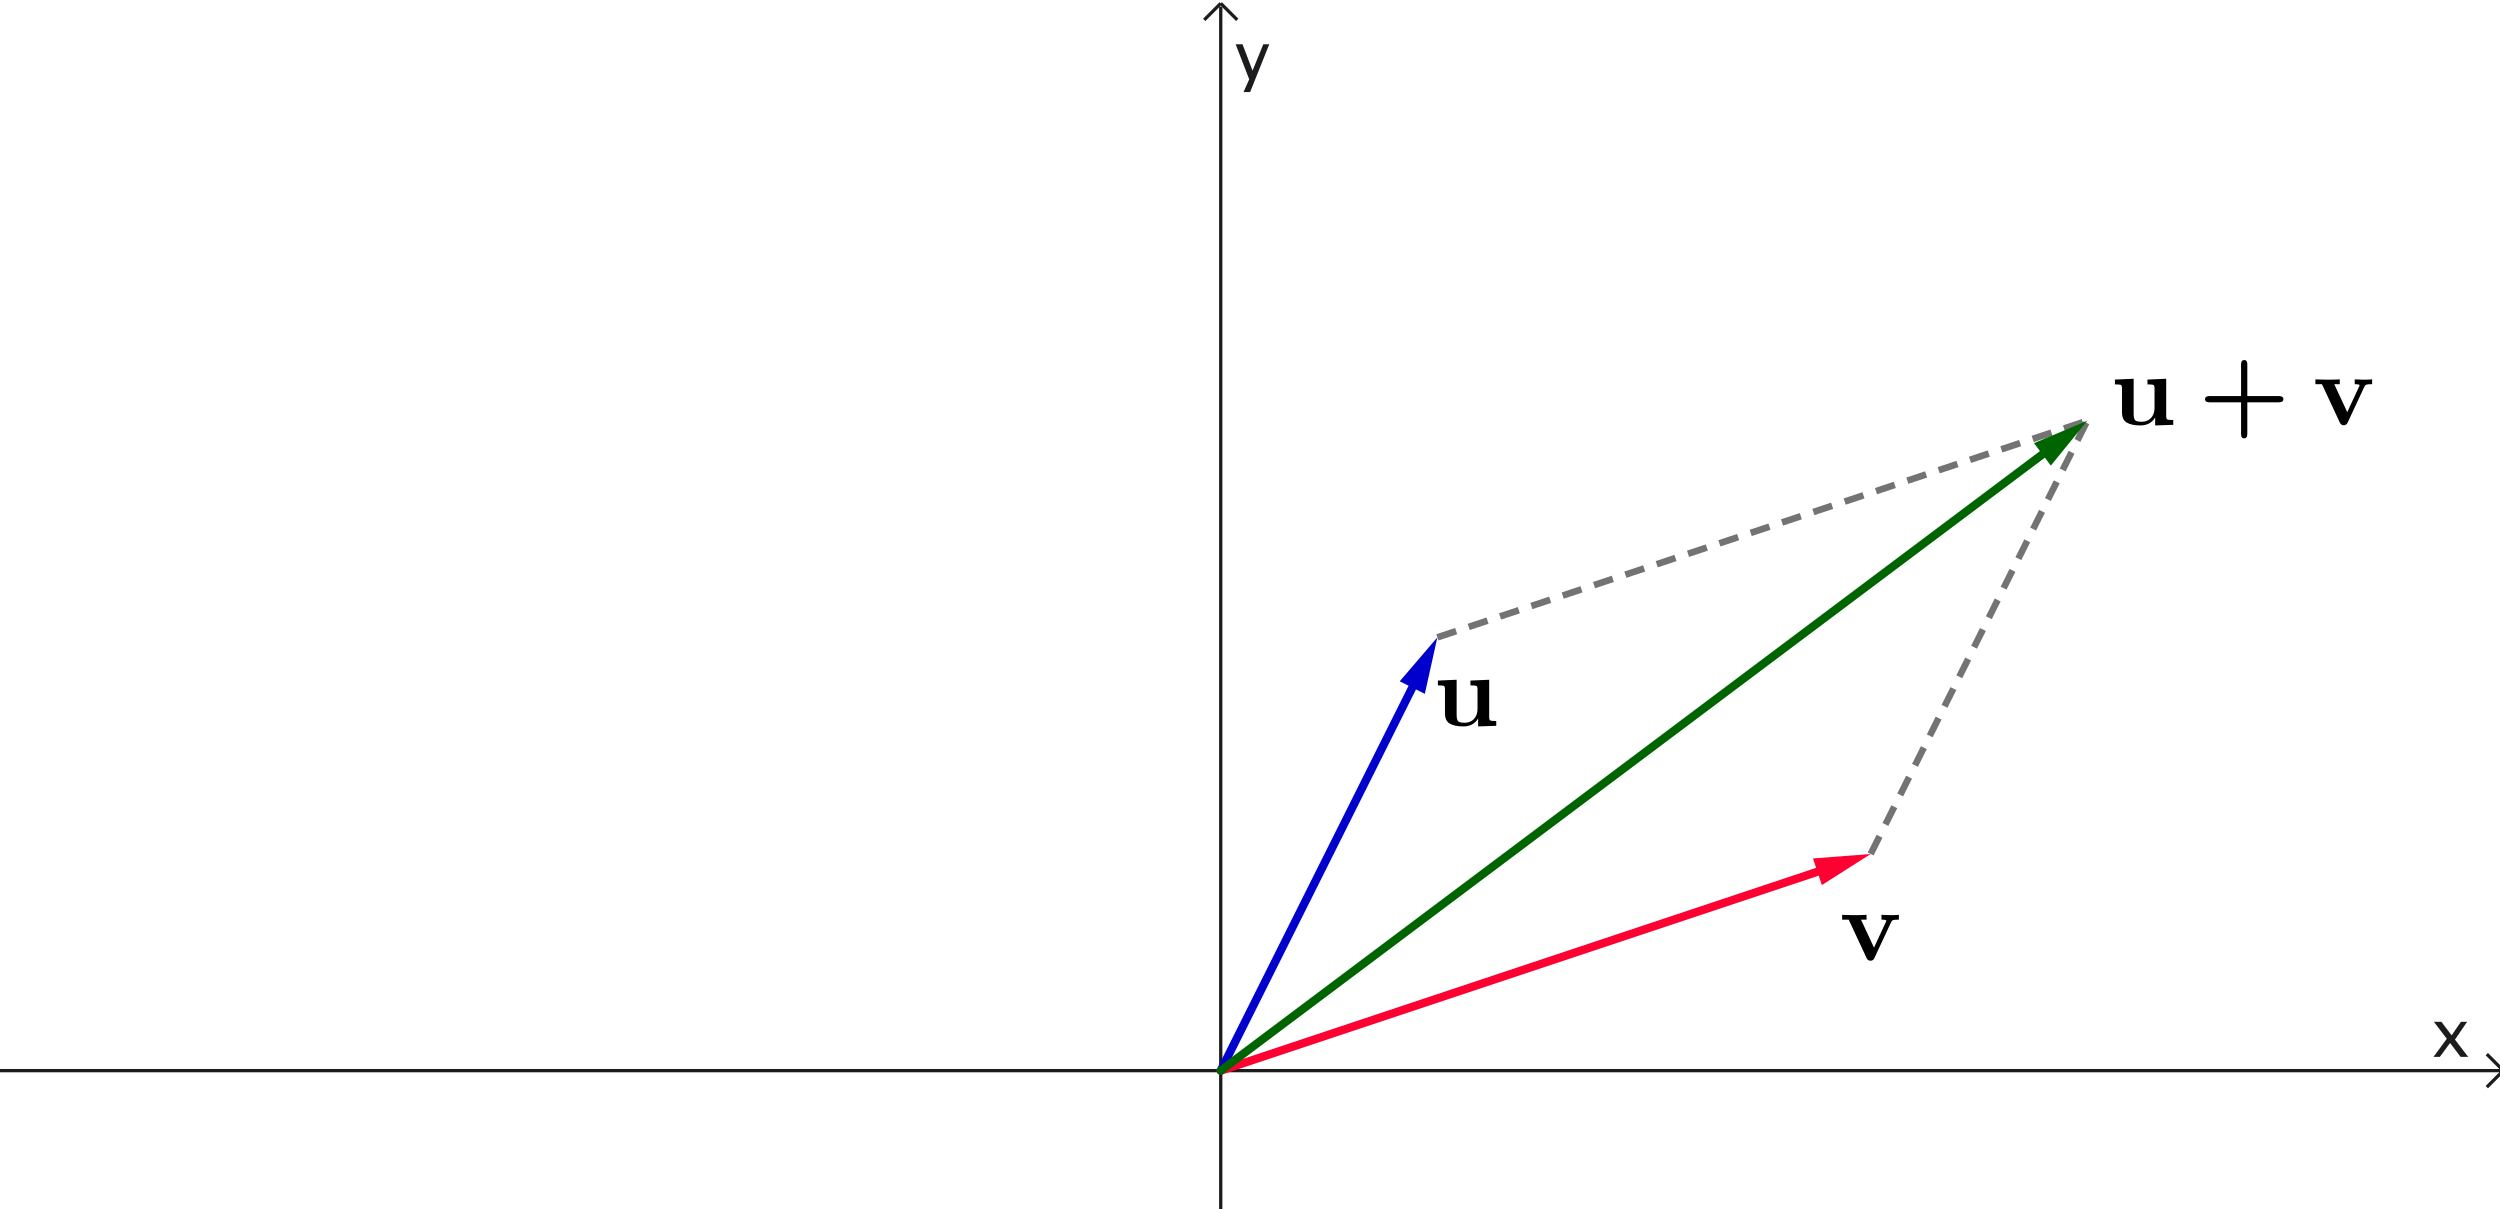
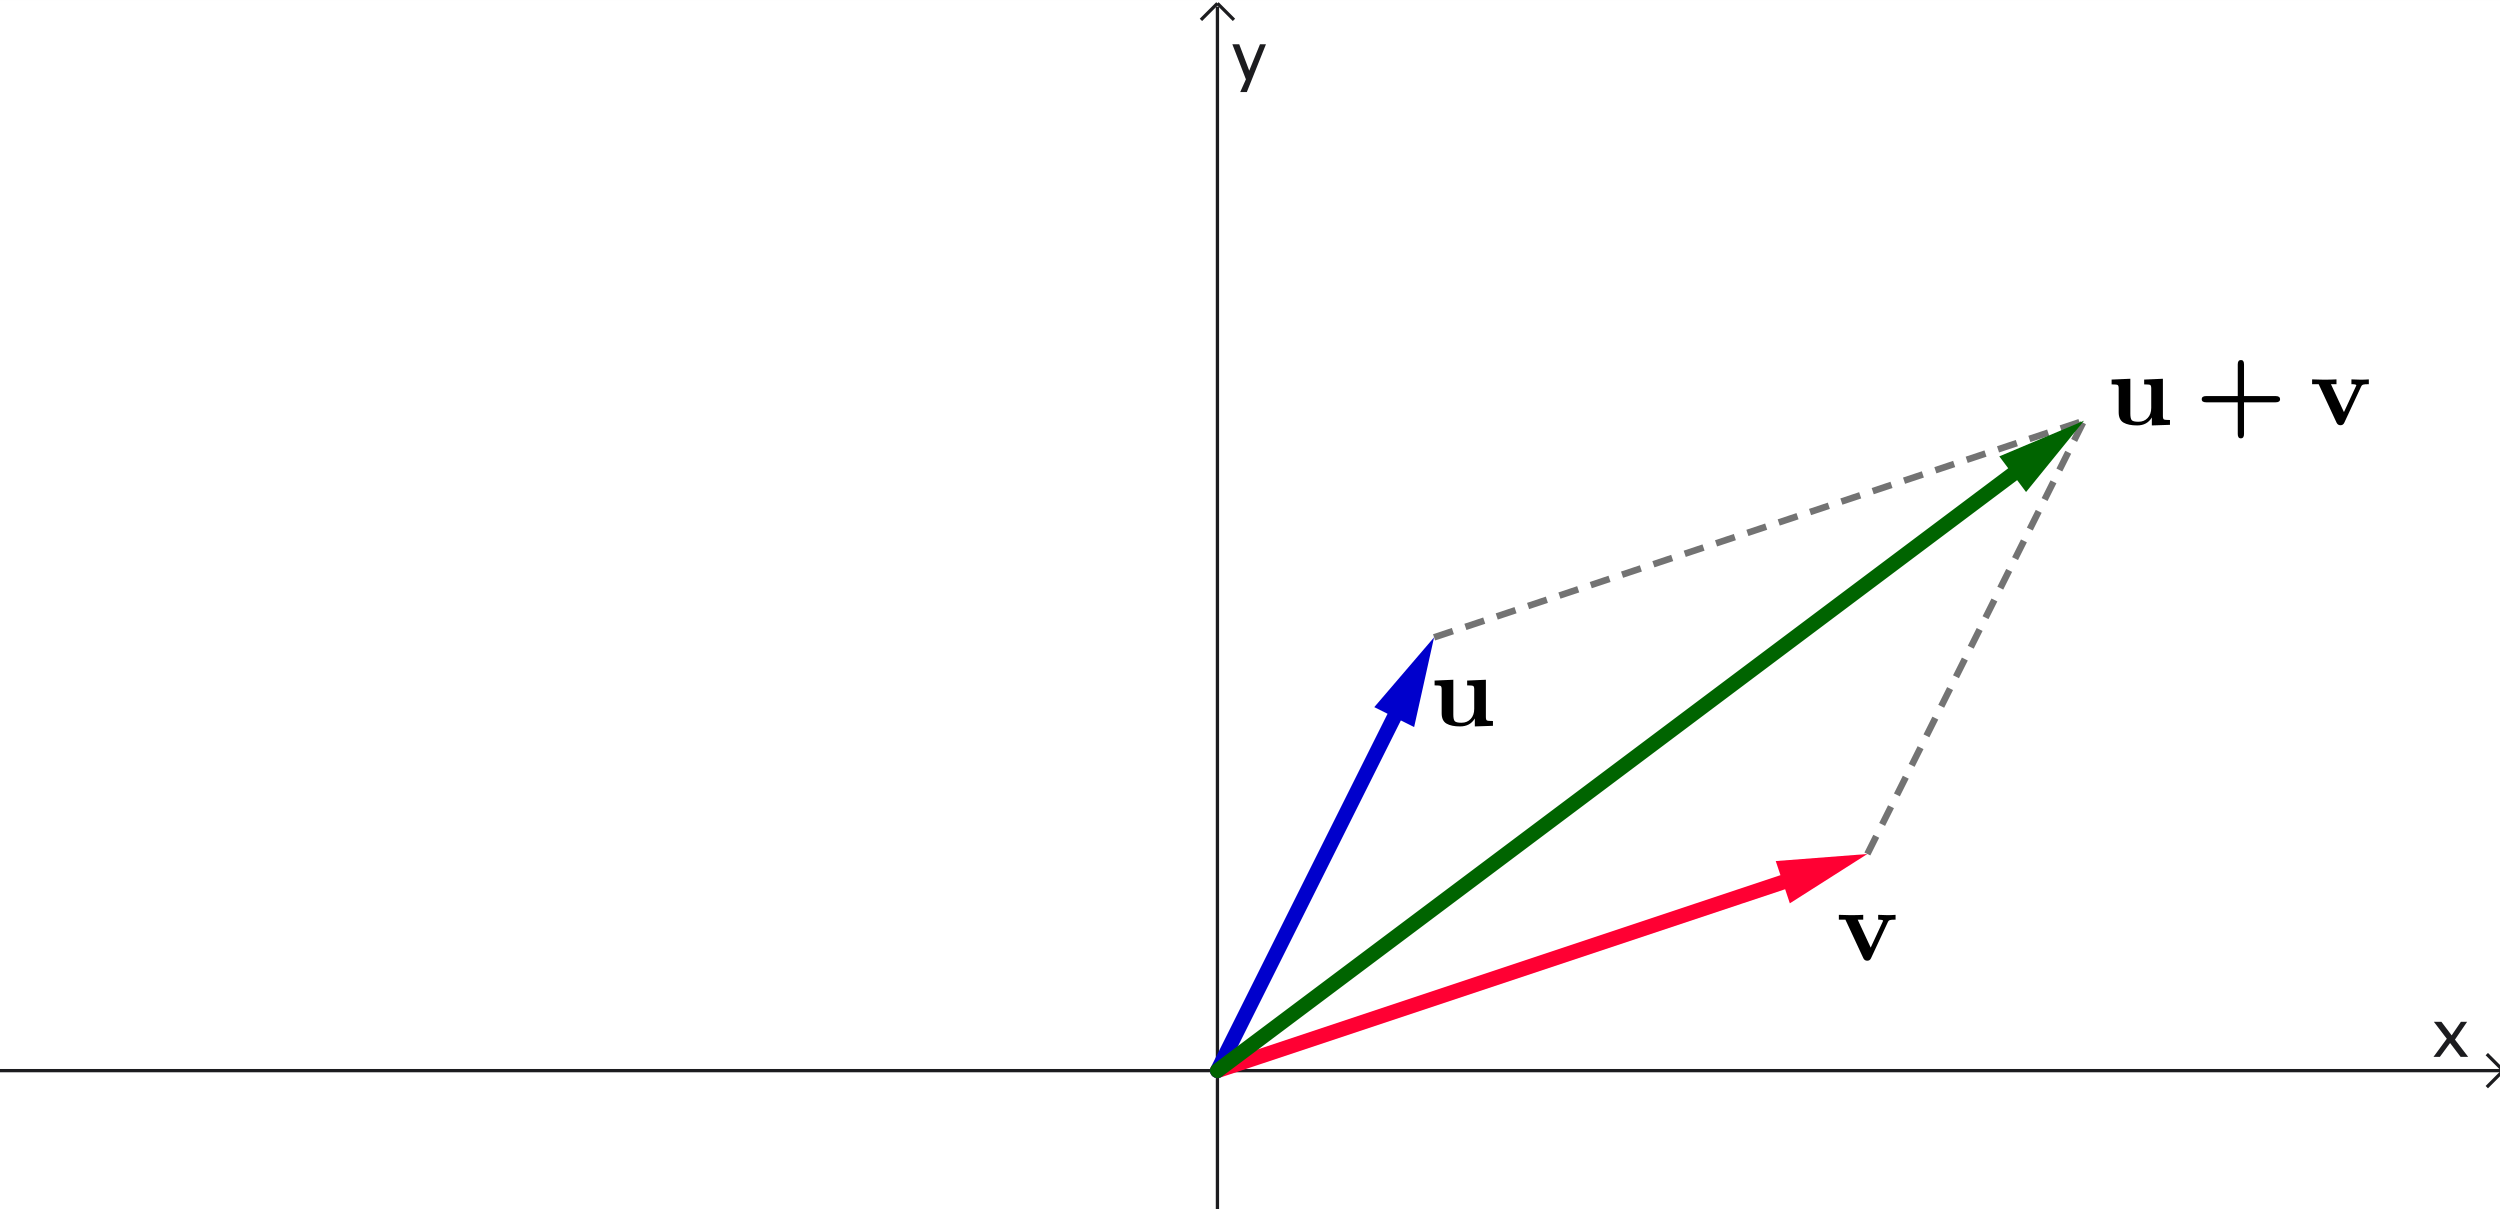
<svg xmlns="http://www.w3.org/2000/svg" version="1.1" baseProfile="full" width="23.14cm" height="11.189cm" viewBox="0 0 757 366">
  <g stroke-dashoffset="0" stroke-linejoin="miter" stroke-dasharray="none" stroke-width="1" stroke-linecap="square" stroke-miterlimit="10.000">
-     <clipPath id="clip1ea1dd25-c3f2-4909-ba41-c0f10a8d9002">
+     <clipPath id="clipa5f5d450-0ca7-4709-98d1-9cf0dc524fcf">
      <path d="M 0 0 L 0 367.00 L 759.00 367.00 L 759.00 0 z" />
    </clipPath>
    <g clip-path="url(#clip1)">
      <g fill="#ffffff" fill-rule="nonzero" fill-opacity="1" stroke="none">
        <path d="M 0 0 L 759.00 0 L 759.00 367.00 L 0 367.00 L 0 0 z" />
      </g>
    </g>
-     <clipPath id="clipf378810e-2418-4ce0-9fa5-7773719e8cb7">
+     <clipPath id="clipe2b58c34-74c8-4ce2-9365-b6eab13f1776">
      <path d="M 0 0 L 0 367.00 L 759.00 367.00 L 759.00 0 z" />
    </clipPath>
    <g clip-path="url(#clip2)">
      <g stroke-opacity="1" fill="none" stroke="#1c1c1f" stroke-linecap="butt">
-         <path d="M 369.64 2 L 369.64 367.00" />
+         <path d="M 368.64 2 L 368.64 367.00" />
      </g>
    </g>
-     <clipPath id="clip77f4edcd-ede7-420f-a918-da8dab5785c7">
+     <clipPath id="clip5fd4e0cb-1d56-4faa-9eb6-c73e108e0ef7">
      <path d="M 0 0 L 0 367.00 L 759.00 367.00 L 759.00 0 z" />
    </clipPath>
    <g clip-path="url(#clip3)">
      <g stroke-opacity="1" fill="none" stroke="#1c1c1f" stroke-linecap="butt">
-         <path d="M 369.64 1 L 364.64 6" />
+         <path d="M 368.64 1 L 363.64 6" />
      </g>
    </g>
-     <clipPath id="clip6bd034b7-bee3-4872-a016-c9b75508b831">
+     <clipPath id="clip153e03cc-26ad-45b9-b4d8-6d0a6b9fb69f">
      <path d="M 0 0 L 0 367.00 L 759.00 367.00 L 759.00 0 z" />
    </clipPath>
    <g clip-path="url(#clip4)">
      <g stroke-opacity="1" fill="none" stroke="#1c1c1f" stroke-linecap="butt">
-         <path d="M 369.64 1 L 374.64 6" />
+         <path d="M 368.64 1 L 373.64 6" />
      </g>
    </g>
-     <clipPath id="clipf9ee8b93-b5d1-403f-98f8-11a8059d9077">
+     <clipPath id="clip2652cd22-38fa-4d77-a894-eb3f5077af80">
      <path d="M 0 0 L 0 367.00 L 759.00 367.00 L 759.00 0 z" />
    </clipPath>
    <g clip-path="url(#clip5)">
      <g fill="#1c1c1f" fill-rule="nonzero" fill-opacity="1" stroke="none">
        <path d="M 736.86 320.00 L 740.89 314.52 L 736.98 309.39 L 739.26 309.39 L 742.36 313.48 L 745.16 309.39 L 747.04 309.39 L 743.36 314.78 L 747.36 320.00 L 745.07 320.00 L 741.88 315.80 L 738.79 320.00 z" />
      </g>
    </g>
-     <clipPath id="clip11512ac0-8f17-4ebf-9519-53016f9d4546">
+     <clipPath id="clip1a10c76c-3746-4340-b4dd-6dcf8b5313ed">
      <path d="M 0 0 L 0 367.00 L 759.00 367.00 L 759.00 0 z" />
    </clipPath>
    <g clip-path="url(#clip6)">
      <g stroke-opacity="1" fill="none" stroke="#1c1c1f" stroke-linecap="butt">
        <path d="M 0 324.17 L 757.00 324.17" />
      </g>
    </g>
-     <clipPath id="clipa018c636-a0c5-48e7-97e2-94a5f5235125">
+     <clipPath id="clip2876b29a-3ea8-4529-80e3-866b32027ed0">
      <path d="M 0 0 L 0 367.00 L 759.00 367.00 L 759.00 0 z" />
    </clipPath>
    <g clip-path="url(#clip7)">
      <g stroke-opacity="1" fill="none" stroke="#1c1c1f" stroke-linecap="butt">
        <path d="M 758.00 324.17 L 753.00 319.17" />
      </g>
    </g>
-     <clipPath id="clip53cf7b47-26cb-47e9-ad11-9a9bb14a74c7">
+     <clipPath id="clipf08585ae-6b7b-4c14-a289-769837dee333">
      <path d="M 0 0 L 0 367.00 L 759.00 367.00 L 759.00 0 z" />
    </clipPath>
    <g clip-path="url(#clip8)">
      <g stroke-opacity="1" fill="none" stroke="#1c1c1f" stroke-linecap="butt">
        <path d="M 758.00 324.17 L 753.00 329.17" />
      </g>
    </g>
-     <clipPath id="clip8e4534f9-9ac8-41d5-8c94-34ab7808b1fc">
+     <clipPath id="clipbd2c2a2b-9430-48f9-b44b-fc906e2b5aff">
      <path d="M 0 0 L 0 367.00 L 759.00 367.00 L 759.00 0 z" />
    </clipPath>
    <g clip-path="url(#clip9)">
      <g fill="#1c1c1f" fill-rule="nonzero" fill-opacity="1" stroke="none">
-         <path d="M 376.54 27.857 L 378.26 24.000 L 374.16 13.395 L 376.24 13.395 L 379.27 21.383 L 382.52 13.395 L 384.33 13.395 L 378.54 27.857 z" />
+         <path d="M 375.54 27.857 L 377.26 24.000 L 373.16 13.395 L 375.24 13.395 L 378.27 21.383 L 381.52 13.395 L 383.33 13.395 L 377.54 27.857 z" />
      </g>
    </g>
    <g id="misc">
</g>
    <g id="layer0">
-       <clipPath id="clipc642a133-2ce3-43b4-96aa-83bf0f96f5a5">
+       <clipPath id="clip44e87d2d-9dd3-4b8c-9bd6-6c051b43c62e">
        <path d="M 0 0 L 0 367.00 L 759.00 367.00 L 759.00 0 z" />
      </clipPath>
      <g clip-path="url(#clip10)">
        <g fill="none" stroke="#000000" stroke-opacity="0.549" stroke-linejoin="round" stroke-dasharray="6,4" stroke-width="2" stroke-linecap="butt">
-           <path d="M 566.44 258.57 L 632.04 127.37" />
+           <path d="M 565.44 258.57 L 631.04 127.37" />
        </g>
      </g>
-       <clipPath id="clipa490e378-4981-4221-8918-39e343a0f36d">
+       <clipPath id="clip3ea181ad-af66-45de-ae14-c6b7603be4b0">
        <path d="M 0 0 L 0 367.00 L 759.00 367.00 L 759.00 0 z" />
      </clipPath>
      <g clip-path="url(#clip11)">
        <g fill="none" stroke="#000000" stroke-opacity="0.549" stroke-linejoin="round" stroke-dasharray="6,4" stroke-width="2" stroke-linecap="butt">
-           <path d="M 435.24 192.97 L 632.04 127.37" />
+           <path d="M 434.24 192.97 L 631.04 127.37" />
        </g>
      </g>
-       <clipPath id="clip3b9dc8a7-2def-4d05-b80e-41ffe0c93f2a">
+       <clipPath id="clipfa51a55c-a295-493d-9eea-067882e42764">
        <path d="M 0 0 L 0 367.00 L 759.00 367.00 L 759.00 0 z" />
      </clipPath>
      <g clip-path="url(#clip12)">
        <g fill="#ff0033" fill-rule="nonzero" fill-opacity="1" stroke="none">
-           <path d="M 566.44 258.57 L 548.97 259.92 L 549.92 262.76 L 549.92 262.76 C 549.92 262.76 549.92 262.76 549.92 262.76 L 369.24 322.99 C 368.59 323.21 368.24 323.91 368.45 324.57 C 368.63 325.09 369.12 325.42 369.64 325.42 C 369.77 325.42 369.90 325.40 370.03 325.36 L 550.71 265.13 C 550.71 265.13 550.71 265.13 550.71 265.13 L 550.71 265.13 L 551.66 267.98 L 566.44 258.57 z" />
+           <path d="M 565.44 258.57 L 537.69 260.71 L 539.12 264.98 L 539.12 264.98 C 539.12 264.98 539.12 264.98 539.12 264.98 L 367.93 322.04 C 366.75 322.43 366.11 323.71 366.51 324.88 C 366.82 325.83 367.70 326.42 368.64 326.42 C 368.88 326.42 369.11 326.39 369.35 326.31 L 540.54 269.24 L 541.96 273.51 L 565.44 258.57 z" />
        </g>
      </g>
-       <clipPath id="clipeee02935-9e79-4137-b089-2d6ce231cac4">
+       <clipPath id="clipb4890303-0cc8-49d8-9619-67a4433a3bd0">
        <path d="M 0 0 L 0 367.00 L 759.00 367.00 L 759.00 0 z" />
      </clipPath>
      <g clip-path="url(#clip13)">
        <g fill="#0000cc" fill-rule="nonzero" fill-opacity="1" stroke="none">
-           <path d="M 435.24 192.97 L 423.84 206.28 L 426.52 207.62 L 426.52 207.62 C 426.52 207.62 426.52 207.62 426.52 207.62 L 368.52 323.61 C 368.21 324.23 368.46 324.98 369.08 325.29 C 369.26 325.38 369.45 325.42 369.64 325.42 C 370.10 325.42 370.54 325.17 370.76 324.73 L 428.76 208.74 C 428.76 208.74 428.76 208.74 428.76 208.74 L 428.76 208.74 L 431.44 210.08 L 435.24 192.97 z" />
+           <path d="M 434.24 192.97 L 416.13 214.10 L 420.15 216.11 L 420.15 216.11 L 366.63 323.17 C 366.07 324.28 366.52 325.63 367.63 326.19 C 367.96 326.35 368.30 326.42 368.64 326.42 C 369.46 326.42 370.26 325.97 370.65 325.18 L 424.18 218.13 L 424.18 218.13 L 428.20 220.14 L 434.24 192.97 z" />
        </g>
      </g>
-       <clipPath id="clipb0cf2bd7-650a-4c02-a9fa-aff512718e66">
+       <clipPath id="clip1b633dd6-086d-49bb-9730-cfb219ed7c08">
        <path d="M 0 0 L 0 367.00 L 759.00 367.00 L 759.00 0 z" />
      </clipPath>
      <g clip-path="url(#clip14)">
        <g fill="#006400" fill-rule="nonzero" fill-opacity="1" stroke="none">
-           <path d="M 632.04 127.37 L 615.89 134.17 L 617.69 136.57 L 617.69 136.57 C 617.69 136.57 617.69 136.57 617.69 136.57 L 368.89 323.17 C 368.34 323.59 368.23 324.37 368.64 324.92 C 368.89 325.25 369.26 325.42 369.64 325.42 C 369.90 325.42 370.16 325.34 370.39 325.17 L 370.39 325.17 L 619.19 138.57 L 620.99 140.97 L 632.04 127.37 z" />
+           <path d="M 631.04 127.37 L 605.39 138.17 L 608.09 141.77 L 608.09 141.77 C 608.09 141.77 608.09 141.77 608.09 141.77 L 367.29 322.37 C 366.30 323.12 366.09 324.53 366.84 325.52 C 367.28 326.11 367.96 326.42 368.64 326.42 C 369.11 326.42 369.58 326.28 369.99 325.97 L 369.99 325.97 L 610.79 145.37 L 613.49 148.97 L 631.04 127.37 z" />
        </g>
      </g>
-       <g transform="matrix(0.31, 0, 0, 0.31, 434.00, 219.76)">
-         <clipPath id="clipd8636f6a-cfe0-4de9-ad72-00cbd81f2d3e">
-           <path d="M -1400.0 -708.92 L -1400.0 474.95 L 1048.4 474.95 L 1048.4 -708.92 z" />
+       <g transform="matrix(0.31, 0, 0, 0.31, 433.00, 219.76)">
+         <clipPath id="clipaf07bdb4-be81-4bd4-95b0-abb46f5e264b">
+           <path d="M -1396.8 -708.92 L -1396.8 474.95 L 1051.6 474.95 L 1051.6 -708.92 z" />
        </clipPath>
        <g clip-path="url(#clip15)">
          <g fill="#000000" fill-rule="nonzero" fill-opacity="1" stroke="none">
            <path d="M 43.797 -7.203 Q 39.203 0.594 29.406 0.594 Q 20.906 0.594 16.156 -2.156 Q 11.406 -4.906 11.406 -12.297 L 11.406 -35.594 Q 11.406 -38.406 10.344 -38.953 Q 9.297 -39.500 4.5 -39.500 L 4.5 -44.203 L 22.797 -45.000 L 22.797 -10.906 Q 22.797 -6.297 24.094 -4.641 Q 25.406 -3 30.797 -3 Q 36.297 -3 39.750 -6.703 Q 43.203 -10.406 43.203 -16.500 L 43.203 -35.594 Q 43.203 -38.406 42.141 -38.953 Q 41.094 -39.500 36.297 -39.500 L 36.297 -44.203 L 54.594 -45.000 L 54.594 -8.594 Q 54.594 -5.797 55.641 -5.25 Q 56.703 -4.703 61.500 -4.703 L 61.500 0 L 43.797 0.594 L 43.797 -7.203 z" />
          </g>
        </g>
      </g>
-       <g transform="matrix(0.31, 0, 0, 0.31, 557.00, 290.76)">
-         <clipPath id="clip2a23762c-fe4c-4769-81e3-624e17bc386d">
-           <path d="M -1796.8 -937.95 L -1796.8 245.92 L 651.61 245.92 L 651.61 -937.95 z" />
+       <g transform="matrix(0.31, 0, 0, 0.31, 556.00, 290.76)">
+         <clipPath id="clip106f3c6a-cfd6-4722-9b86-c7b20c272433">
+           <path d="M -1793.5 -937.95 L -1793.5 245.92 L 654.84 245.92 L 654.84 -937.95 z" />
        </clipPath>
        <g clip-path="url(#clip16)">
          <g fill="#000000" fill-rule="nonzero" fill-opacity="1" stroke="none">
            <path d="M 50.594 -37.594 L 34.000 -2 Q 32.906 0.406 30.297 0.406 Q 27.703 0.406 26.500 -2.094 L 9 -39.703 L 2.594 -39.703 L 2.594 -44.406 Q 3.594 -44.406 8 -44.250 Q 12.406 -44.094 14.000 -44.094 Q 21.406 -44.094 26.406 -44.406 L 26.406 -39.703 L 21.000 -39.703 L 33.703 -12.406 L 45.297 -37.406 Q 45.797 -38.406 45.797 -38.594 Q 45.797 -39.703 41.000 -39.703 L 41.000 -44.406 Q 47.297 -44.094 50.094 -44.094 Q 54.203 -44.094 58.000 -44.406 L 58.000 -39.703 Q 53.594 -39.703 52.344 -39.250 Q 51.094 -38.797 50.594 -37.594 z" />
          </g>
        </g>
      </g>
-       <g transform="matrix(0.31, 0, 0, 0.31, 639.00, 128.62)">
-         <clipPath id="clipc95fb940-f16b-41e0-9318-8e6024ee961d">
-           <path d="M -2061.3 -414.91 L -2061.3 768.96 L 387.10 768.96 L 387.10 -414.91 z" />
+       <g transform="matrix(0.31, 0, 0, 0.31, 638.00, 128.62)">
+         <clipPath id="clipd84b4df0-c482-4550-92f4-114d23d5c0bc">
+           <path d="M -2058.1 -414.91 L -2058.1 768.96 L 390.32 768.96 L 390.32 -414.91 z" />
        </clipPath>
        <g clip-path="url(#clip17)">
          <g fill="#000000" fill-rule="nonzero" fill-opacity="1" stroke="none">
            <path d="M 43.797 -7.203 Q 39.203 0.594 29.406 0.594 Q 20.906 0.594 16.156 -2.156 Q 11.406 -4.906 11.406 -12.297 L 11.406 -35.594 Q 11.406 -38.406 10.344 -38.953 Q 9.297 -39.500 4.5 -39.500 L 4.5 -44.203 L 22.797 -45.000 L 22.797 -10.906 Q 22.797 -6.297 24.094 -4.641 Q 25.406 -3 30.797 -3 Q 36.297 -3 39.750 -6.703 Q 43.203 -10.406 43.203 -16.500 L 43.203 -35.594 Q 43.203 -38.406 42.141 -38.953 Q 41.094 -39.500 36.297 -39.500 L 36.297 -44.203 L 54.594 -45.000 L 54.594 -8.594 Q 54.594 -5.797 55.641 -5.25 Q 56.703 -4.703 61.500 -4.703 L 61.500 0 L 43.797 0.594 L 43.797 -7.203 z" />
          </g>
        </g>
      </g>
-       <g transform="matrix(0.31, 0, 0, 0.31, 665.70, 128.62)">
-         <clipPath id="clip5e1ca527-bdf6-4bb3-8b39-3bdeee98206a">
-           <path d="M -2147.4 -414.91 L -2147.4 768.96 L 300.97 768.96 L 300.97 -414.91 z" />
+       <g transform="matrix(0.31, 0, 0, 0.31, 664.70, 128.62)">
+         <clipPath id="clipfbd1a97f-9878-4ed4-b3b9-5db5ad341d54">
+           <path d="M -2144.2 -414.91 L -2144.2 768.96 L 304.20 768.96 L 304.20 -414.91 z" />
        </clipPath>
        <g clip-path="url(#clip18)">
          <g fill="#000000" fill-rule="nonzero" fill-opacity="1" stroke="none">
            <path d="M 47.703 -22.000 L 47.703 9 Q 47.703 13.203 44.594 13.203 Q 41.594 13.203 41.594 9 L 41.594 -22.000 L 10.703 -22.000 Q 6.406 -22.000 6.406 -25.000 Q 6.406 -28.094 10.703 -28.094 L 41.594 -28.094 L 41.594 -59.094 Q 41.594 -63.297 44.703 -63.297 Q 47.703 -63.297 47.703 -59.094 L 47.703 -28.094 L 78.594 -28.094 Q 82.906 -28.094 82.906 -25.000 Q 82.906 -22.000 78.594 -22.000 L 47.703 -22.000 z" />
          </g>
        </g>
      </g>
-       <g transform="matrix(0.31, 0, 0, 0.31, 700.30, 128.62)">
-         <clipPath id="clip0db2bc18-1fd0-4179-9c7c-25da8168cfbe">
-           <path d="M -2259.0 -414.91 L -2259.0 768.96 L 189.35 768.96 L 189.35 -414.91 z" />
+       <g transform="matrix(0.31, 0, 0, 0.31, 699.30, 128.62)">
+         <clipPath id="clip458c9fd8-5ae0-4e79-b445-e9a0cffd271e">
+           <path d="M -2255.8 -414.91 L -2255.8 768.96 L 192.58 768.96 L 192.58 -414.91 z" />
        </clipPath>
        <g clip-path="url(#clip19)">
          <g fill="#000000" fill-rule="nonzero" fill-opacity="1" stroke="none">
            <path d="M 50.594 -37.594 L 34.000 -2 Q 32.906 0.406 30.297 0.406 Q 27.703 0.406 26.500 -2.094 L 9 -39.703 L 2.594 -39.703 L 2.594 -44.406 Q 3.594 -44.406 8 -44.250 Q 12.406 -44.094 14.000 -44.094 Q 21.406 -44.094 26.406 -44.406 L 26.406 -39.703 L 21.000 -39.703 L 33.703 -12.406 L 45.297 -37.406 Q 45.797 -38.406 45.797 -38.594 Q 45.797 -39.703 41.000 -39.703 L 41.000 -44.406 Q 47.297 -44.094 50.094 -44.094 Q 54.203 -44.094 58.000 -44.406 L 58.000 -39.703 Q 53.594 -39.703 52.344 -39.250 Q 51.094 -38.797 50.594 -37.594 z" />
          </g>
        </g>
      </g>
    </g>
  </g>
</svg>
